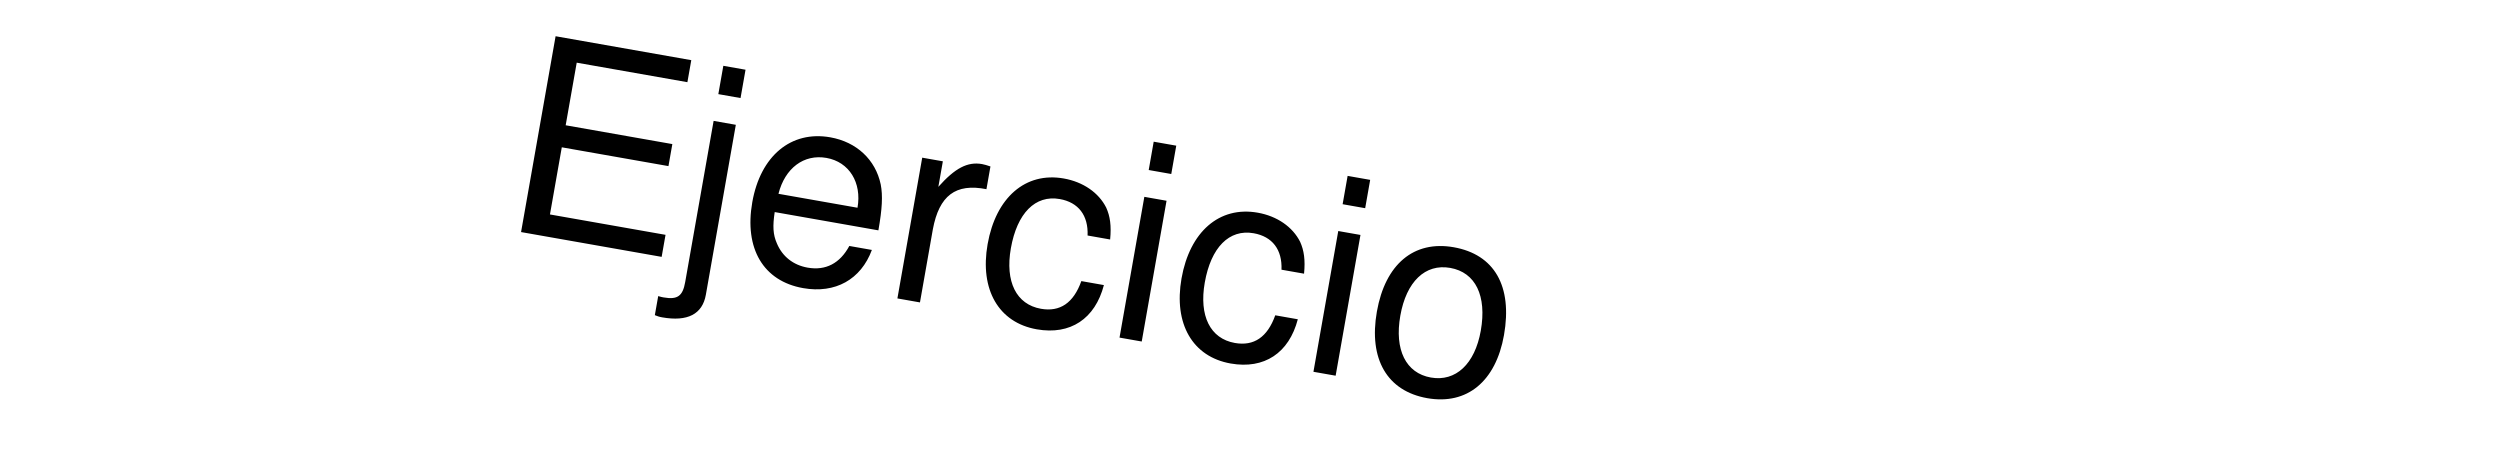
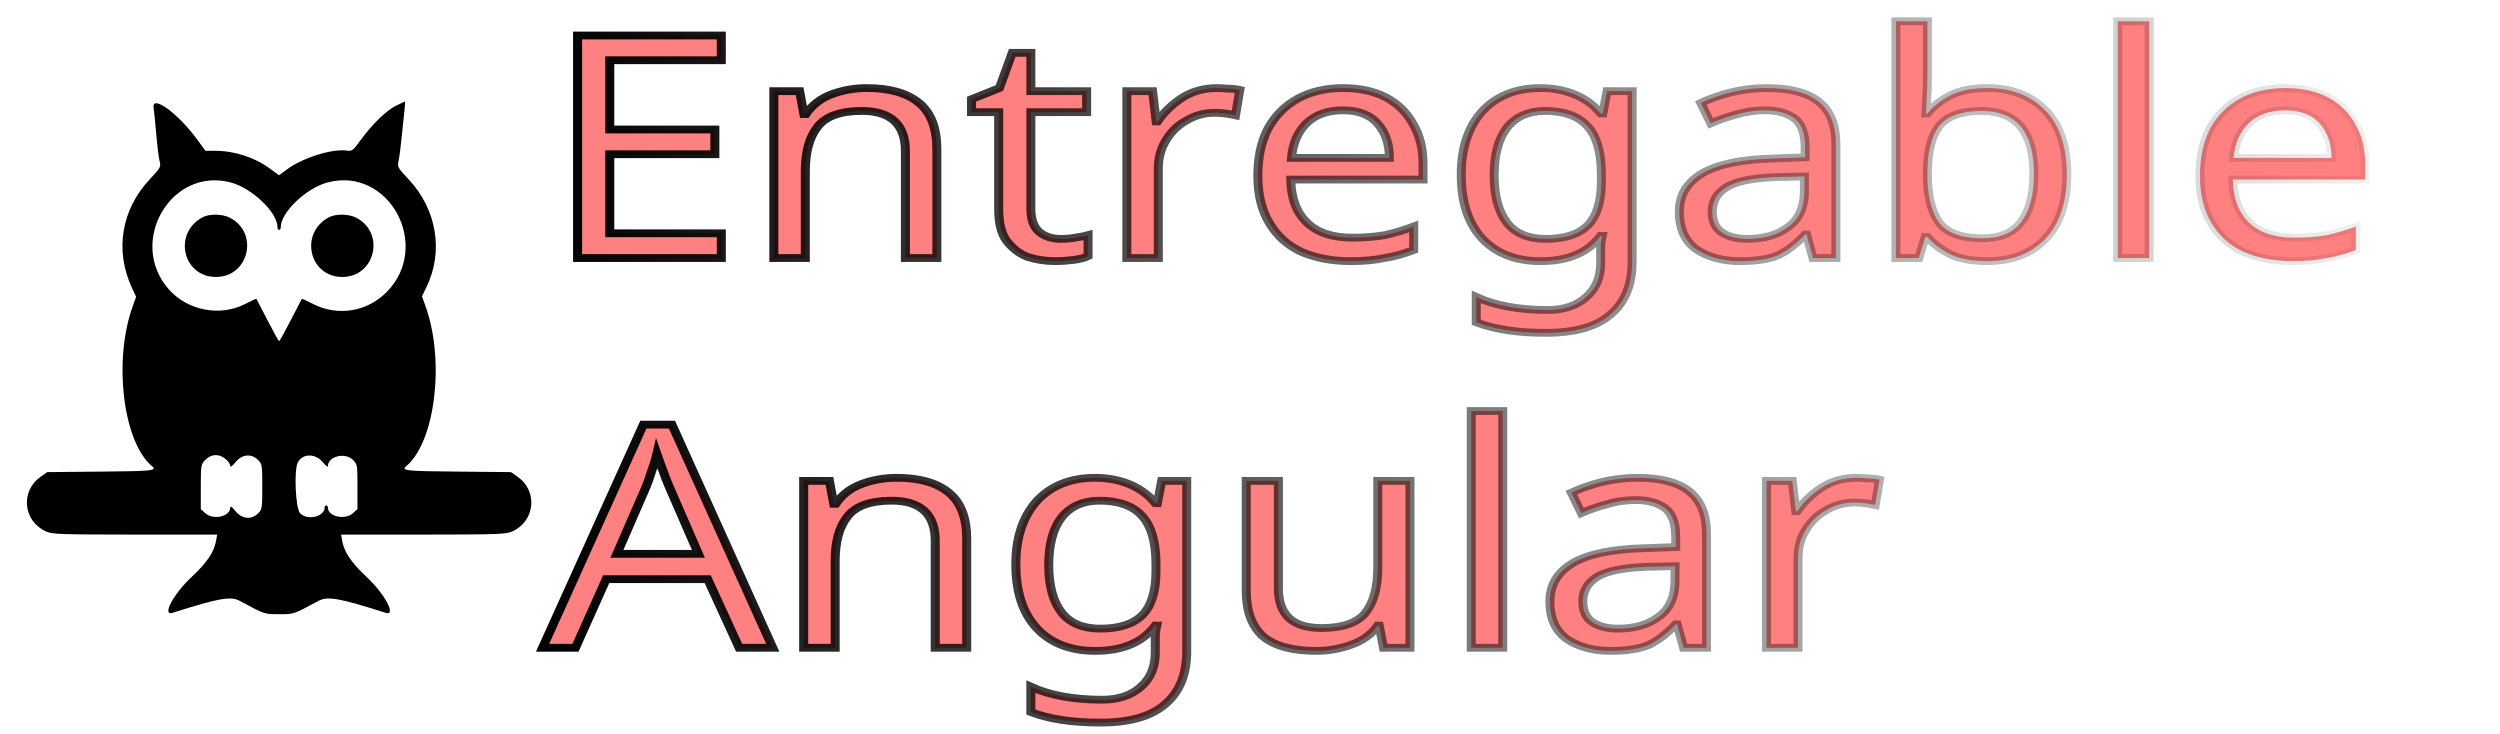
- <svg xmlns="http://www.w3.org/2000/svg" width="220" height="40">
-   <defs>
-     <filter height="200%" width="200%" y="-50%" x="-50%" id="svg_2_blur">
-       <feGaussianBlur stdDeviation="0" in="SourceGraphic" />
-     </filter>
+ <svg xmlns="http://www.w3.org/2000/svg" xmlns:ns1="http://www.openswatchbook.org/uri/2009/osb" xmlns:xlink="http://www.w3.org/1999/xlink" width="58.76mm" height="17.236mm" viewBox="0 0 58.76 17.236" version="1.1" id="svg8">
+   <defs id="defs2">
+     <linearGradient id="linearGradient3017">
+       <stop id="stop3013" offset="0" style="stop-color:#000000;stop-opacity:1;" />
+       <stop id="stop3015" offset="1" style="stop-color:#000000;stop-opacity:0;" />
+     </linearGradient>
+     <linearGradient id="linearGradient3009">
+       <stop id="stop3005" offset="0" style="stop-color:#ff8080;stop-opacity:1;" />
+       <stop id="stop3007" offset="1" style="stop-color:#ff8080;stop-opacity:0;" />
+     </linearGradient>
+     <linearGradient ns1:paint="gradient" id="linearGradient2997">
+       <stop id="stop2993" offset="0" style="stop-color:#c7399e;stop-opacity:1;" />
+       <stop id="stop2995" offset="1" style="stop-color:#8cddb9;stop-opacity:0;" />
+     </linearGradient>
+     <clipPath id="clipPath41" clipPathUnits="userSpaceOnUse">
+       <g style="fill:#d483ae;fill-opacity:0.823" id="use43">
+         <path style="fill:#d483ae;fill-opacity:0.823;stroke-width:0.265" d="m 104.599,170.58 c 0.402,-0.061 0.997,-0.059 1.323,0.004 0.325,0.063 -0.004,0.113 -0.731,0.111 -0.728,-0.002 -0.994,-0.053 -0.592,-0.114 z m 7.673,0 c 0.402,-0.061 0.997,-0.059 1.323,0.004 0.325,0.063 -0.004,0.113 -0.731,0.111 -0.728,-0.002 -0.994,-0.053 -0.592,-0.114 z m -11.761,-0.255 c 0.191,-0.076 0.419,-0.067 0.507,0.021 0.088,0.088 -0.068,0.15 -0.347,0.139 -0.308,-0.013 -0.371,-0.075 -0.16,-0.16 z m 18.521,-0.265 c 0.191,-0.076 0.419,-0.067 0.507,0.021 0.088,0.088 -0.068,0.15 -0.347,0.139 -0.308,-0.013 -0.371,-0.075 -0.16,-0.16 z m -22.754,-0.265 c 0.191,-0.076 0.419,-0.067 0.507,0.021 0.088,0.088 -0.068,0.15 -0.347,0.139 -0.308,-0.013 -0.371,-0.075 -0.16,-0.16 z m 24.342,0 c 0.191,-0.076 0.419,-0.067 0.507,0.021 0.088,0.088 -0.068,0.15 -0.347,0.139 -0.308,-0.013 -0.371,-0.075 -0.16,-0.16 z m -62.442,-5.027 c 0.191,-0.076 0.419,-0.067 0.507,0.021 0.088,0.088 -0.068,0.15 -0.347,0.139 -0.308,-0.013 -0.371,-0.075 -0.16,-0.16 z m 1.556,-0.448 c 0.879,-0.407 1.524,-0.533 2.198,-0.429 0.218,0.034 -0.02,0.149 -0.529,0.258 -0.509,0.108 -1.283,0.279 -1.72,0.38 l -0.794,0.183 z m 2.47,-0.624 c -0.493,-0.194 2.216,-1.19 3.256,-1.197 0.511,-0.003 0.638,-0.076 0.397,-0.229 -0.283,-0.179 -0.274,-0.225 0.044,-0.229 0.218,-0.003 1.1,-0.292 1.959,-0.642 0.859,-0.35 1.742,-0.567 1.962,-0.483 0.229,0.088 0.33,0.041 0.236,-0.112 -0.092,-0.149 0.611,-0.535 1.61,-0.882 0.976,-0.34 3.071,-1.132 4.657,-1.76 1.585,-0.628 3.133,-1.102 3.44,-1.053 0.306,0.049 0.385,0.034 0.176,-0.034 -0.239,-0.077 -0.041,-0.267 0.529,-0.51 2.558,-1.086 8.634,-3.506 8.98,-3.576 0.218,-0.044 0.456,-0.146 0.529,-0.226 0.376,-0.416 2.132,-1.026 2.556,-0.888 0.358,0.116 0.393,0.091 0.134,-0.095 -0.276,-0.198 -0.233,-0.284 0.198,-0.397 0.792,-0.207 0.683,-0.532 -0.367,-1.097 -0.505,-0.272 -0.86,-0.59 -0.788,-0.706 0.072,-0.116 -0.081,-0.198 -0.338,-0.182 -0.428,0.027 -4.834,-2.6 -4.834,-2.881 0,-0.067 0.137,-0.036 0.305,0.067 0.192,0.118 0.234,0.072 0.112,-0.124 -0.106,-0.172 -0.333,-0.282 -0.504,-0.246 -0.473,0.102 -2.024,-0.908 -1.843,-1.201 0.087,-0.141 0.041,-0.184 -0.103,-0.095 -0.144,0.089 -1.144,-0.556 -2.224,-1.433 -2.853,-2.317 -3.988,-3.145 -4.317,-3.146 -0.654,-0.002 -4.114,-1.513 -3.93,-1.716 0.11,-0.121 0.003,-0.149 -0.236,-0.064 -0.383,0.137 -2.248,-0.648 -2.607,-1.097 -0.073,-0.091 -0.332,-0.198 -0.575,-0.238 -0.775,-0.128 -5.083,-2.614 -5.895,-3.402 -0.43,-0.417 -0.674,-0.58 -0.543,-0.362 0.239,0.397 -1.708,-0.955 -2.013,-1.398 -0.089,-0.129 -0.268,-0.231 -0.397,-0.226 -0.474,0.019 -4.345,-3.439 -4.169,-3.724 0.099,-0.16 0.061,-0.217 -0.083,-0.128 -0.27,0.167 -2.627,-1.859 -2.413,-2.073 0.065,-0.065 0.378,0.123 0.695,0.418 0.317,0.295 0.576,0.458 0.576,0.362 0,-0.096 0.177,-0.028 0.394,0.152 0.217,0.18 0.317,0.451 0.224,0.602 -0.095,0.154 -0.043,0.197 0.119,0.097 0.358,-0.221 2.595,1.023 2.508,1.395 -0.035,0.149 0.133,0.195 0.374,0.102 0.313,-0.12 0.377,-0.07 0.225,0.176 -0.144,0.232 -0.093,0.301 0.155,0.21 0.202,-0.074 1.022,0.204 1.823,0.616 3.016,1.554 8.691,3.947 9.359,3.947 0.236,0 0.208,-0.731 -0.032,-0.838 -0.529,-0.235 -1.908,-2.142 -1.749,-2.419 0.099,-0.173 0.084,-0.227 -0.035,-0.12 -0.208,0.188 -2.438,-2.637 -2.579,-3.266 -0.038,-0.169 -0.338,-0.608 -0.667,-0.975 -0.329,-0.367 -0.544,-0.721 -0.479,-0.786 0.065,-0.065 -0.091,-0.344 -0.348,-0.62 -0.667,-0.716 -3.787,-7.056 -3.831,-7.784 -0.02,-0.335 -0.088,-0.558 -0.152,-0.494 -0.397,0.396 -2.728,-7.931 -2.482,-8.866 0.104,-0.397 0.067,-0.575 -0.098,-0.472 -0.163,0.101 -0.46,-1.081 -0.769,-3.067 -0.58,-3.72 -0.643,-11.333 -0.125,-14.873 0.677,-4.622 1.146,-7.223 1.607,-8.908 0.265,-0.971 0.433,-1.814 0.373,-1.874 -0.06,-0.06 1.348,0.158 3.128,0.485 1.78,0.327 3.346,0.526 3.48,0.444 0.134,-0.083 0.164,-0.022 0.067,0.135 -0.231,0.373 -0.698,2.788 -0.831,4.295 -0.356,4.029 -0.664,10.187 -0.546,10.916 0.077,0.472 0.2,1.989 0.275,3.372 0.209,3.867 0.442,5.556 0.768,5.56 0.214,0.003 0.212,0.058 -0.006,0.198 -0.312,0.2 -0.249,0.644 0.815,5.751 0.243,1.164 0.675,2.809 0.962,3.655 0.286,0.846 0.451,1.65 0.366,1.788 -0.085,0.138 0.032,0.436 0.259,0.664 0.228,0.228 0.414,0.585 0.414,0.795 0,0.21 0.115,0.588 0.256,0.841 0.141,0.253 0.574,1.293 0.963,2.312 0.815,2.135 3.179,6.973 4.186,8.569 0.378,0.599 0.596,1.09 0.485,1.093 -0.111,0.002 -0.077,0.091 0.076,0.198 0.446,0.312 1.499,1.914 1.262,1.918 -0.119,0.002 -0.097,0.091 0.05,0.198 0.637,0.465 1.731,2.209 1.56,2.486 -0.114,0.184 -0.071,0.232 0.108,0.121 0.174,-0.108 0.576,0.261 0.978,0.898 0.375,0.594 0.855,1.147 1.066,1.228 0.211,0.081 0.315,0.259 0.231,0.395 -0.088,0.142 0.115,0.18 0.476,0.09 0.346,-0.087 1.517,0.034 2.602,0.269 7.431,1.606 19.246,2.153 28.6,1.323 5.036,-0.447 7.828,-0.814 8.73,-1.147 0.345,-0.128 0.792,-0.174 0.994,-0.103 0.202,0.071 0.297,0.014 0.21,-0.126 -0.16,-0.259 3.649,-2.54 4.251,-2.545 0.182,-0.002 0.274,-0.059 0.205,-0.129 -0.069,-0.069 0.437,-0.479 1.124,-0.912 0.687,-0.433 1.294,-0.827 1.347,-0.876 0.187,-0.171 1.076,-4.223 1.085,-4.944 0.005,-0.4 0.141,-0.728 0.302,-0.728 0.161,0 0.23,-0.165 0.153,-0.366 -0.077,-0.201 0.098,-2.434 0.39,-4.961 0.439,-3.799 0.515,-5.852 0.437,-11.851 -0.066,-5.139 -0.182,-7.285 -0.396,-7.357 -0.212,-0.071 -0.23,-0.354 -0.06,-0.946 0.157,-0.546 0.149,-0.876 -0.023,-0.934 -0.146,-0.049 -0.267,-0.584 -0.269,-1.191 -0.004,-1.198 -0.178,-1.603 -0.79,-1.836 -0.331,-0.126 -0.324,-0.155 0.038,-0.172 0.557,-0.027 0.819,-0.705 0.499,-1.288 -0.137,-0.249 -0.555,-1.822 -0.931,-3.495 -0.375,-1.673 -1.184,-4.591 -1.797,-6.482 -0.613,-1.892 -1.115,-3.559 -1.116,-3.704 -5.3e-4,-0.146 -0.065,-0.324 -0.144,-0.397 -0.079,-0.073 -0.484,-0.906 -0.9,-1.852 -0.417,-0.946 -1.208,-2.645 -1.758,-3.775 -0.55,-1.13 -0.899,-1.993 -0.776,-1.917 0.123,0.076 0.264,0.044 0.313,-0.072 0.091,-0.217 2.801,-1.317 3.859,-1.566 0.327,-0.077 0.595,-0.245 0.595,-0.374 0,-0.129 0.175,-0.234 0.389,-0.234 0.214,0 0.779,-0.214 1.257,-0.476 0.477,-0.262 1.057,-0.435 1.289,-0.386 0.541,0.116 1.655,2.087 1.407,2.489 -0.111,0.18 -0.074,0.235 0.09,0.134 0.326,-0.202 1.361,1.653 1.194,2.141 -0.062,0.182 -0.007,0.331 0.123,0.331 0.259,0 1.219,2.025 1.219,2.57 0,0.187 0.088,0.34 0.196,0.34 0.192,0 2.365,6.465 2.531,7.53 0.046,0.297 0.329,1.492 0.627,2.657 0.444,1.733 0.694,3.317 0.781,4.961 0.006,0.109 0.219,0.2 0.474,0.202 0.333,0.003 0.369,0.063 0.13,0.215 -0.266,0.169 -0.253,0.966 0.066,3.993 0.714,6.766 0.444,14.082 -0.924,25.017 -0.145,1.16 -0.264,2.143 -0.264,2.183 0,0.302 0.782,-0.167 2.81,-1.686 1.292,-0.967 2.493,-1.761 2.668,-1.764 0.175,-0.003 0.266,-0.091 0.201,-0.196 -0.065,-0.105 0.287,-0.5 0.782,-0.878 0.495,-0.378 1.06,-0.838 1.254,-1.022 1.387,-1.312 2.412,-2.04 2.659,-1.887 0.161,0.099 0.215,0.058 0.122,-0.092 -0.092,-0.149 0.425,-0.817 1.15,-1.485 0.725,-0.667 1.317,-1.15 1.317,-1.072 0,0.078 0.309,-0.225 0.686,-0.674 0.381,-0.453 0.822,-0.737 0.992,-0.639 0.169,0.097 0.216,0.076 0.106,-0.046 -0.246,-0.271 0.85,-1.49 1.165,-1.295 0.124,0.077 0.226,-0.091 0.226,-0.373 0,-0.606 0.608,-1.185 0.95,-0.906 0.132,0.108 0.153,0.089 0.045,-0.043 -0.208,-0.256 1.912,-2.716 2.245,-2.605 0.109,0.036 0.169,-0.026 0.132,-0.138 -0.08,-0.247 1.416,-2.324 1.78,-2.47 0.142,-0.057 0.285,-0.282 0.317,-0.5 0.032,-0.218 0.332,-0.618 0.667,-0.89 0.335,-0.271 0.579,-0.539 0.543,-0.596 -0.178,-0.276 -0.001,-0.608 0.697,-1.307 0.42,-0.42 0.713,-0.894 0.652,-1.054 -0.061,-0.16 0.185,-0.61 0.547,-1.001 0.362,-0.391 0.606,-0.71 0.543,-0.71 -0.256,0 1.038,-2.173 1.37,-2.3 0.197,-0.076 0.358,-0.251 0.358,-0.389 0,-0.139 -0.114,-0.181 -0.254,-0.095 -0.139,0.086 -0.005,-0.443 0.3,-1.175 0.304,-0.732 0.667,-1.332 0.805,-1.332 0.138,0 0.202,-0.149 0.141,-0.331 -0.061,-0.182 0.101,-0.933 0.359,-1.668 2.127,-6.058 2.115,-14.649 -0.029,-20.291 -0.28,-0.737 -0.453,-1.43 -0.385,-1.54 0.068,-0.11 0.034,-0.241 -0.077,-0.29 -0.111,-0.049 -0.774,-1.235 -1.474,-2.637 -0.7,-1.402 -1.909,-3.426 -2.685,-4.498 -0.776,-1.072 -1.345,-2.069 -1.263,-2.214 0.082,-0.146 0.059,-0.184 -0.051,-0.085 -0.11,0.099 -0.575,-0.259 -1.034,-0.794 -0.459,-0.535 -0.986,-1.07 -1.171,-1.188 -0.185,-0.118 -0.291,-0.297 -0.235,-0.397 0.056,-0.1 -0.41,-0.599 -1.037,-1.108 -0.626,-0.509 -1.146,-1.01 -1.155,-1.112 -0.015,-0.179 1.304,0.217 3.6,1.082 0.607,0.228 1.033,0.527 0.949,0.664 -0.087,0.141 0.041,0.174 0.293,0.077 0.651,-0.25 9.429,3.324 9.429,3.839 0,0.133 0.099,0.181 0.219,0.107 0.505,-0.312 7.289,3.697 7.012,4.145 -0.107,0.173 -0.017,0.222 0.23,0.127 0.239,-0.092 0.747,0.157 1.241,0.608 0.46,0.42 0.922,0.738 1.027,0.706 0.105,-0.032 0.308,0.208 0.45,0.532 0.142,0.325 0.427,0.655 0.633,0.734 0.309,0.119 0.316,0.062 0.041,-0.326 -0.183,-0.258 0.238,0.126 0.937,0.854 0.698,0.728 1.168,1.144 1.044,0.926 -0.145,-0.254 -0.021,-0.218 0.343,0.102 0.313,0.274 0.493,0.631 0.4,0.794 -0.093,0.162 -0.07,0.206 0.051,0.096 0.337,-0.306 1.175,0.589 0.993,1.061 -0.105,0.274 -0.054,0.35 0.15,0.224 0.188,-0.116 0.31,-0.023 0.31,0.237 0,0.235 0.106,0.363 0.235,0.283 0.129,-0.08 0.382,0.032 0.562,0.249 0.245,0.295 0.248,0.394 0.014,0.394 -0.172,0 -0.238,0.121 -0.146,0.269 0.091,0.148 0.258,0.212 0.37,0.143 0.48,-0.296 3.074,4.398 2.811,5.085 -0.083,0.217 -0.018,0.279 0.172,0.162 0.207,-0.128 0.25,-0.041 0.132,0.265 -0.096,0.25 -0.065,0.387 0.068,0.304 0.29,-0.179 0.917,2.637 0.708,3.181 -0.08,0.209 -0.031,0.381 0.11,0.381 0.141,0 0.255,0.804 0.254,1.786 -0.003,2.774 -0.839,7.375 -1.289,7.097 -0.114,-0.071 -0.208,0.203 -0.208,0.609 0,0.742 -1.738,4.592 -2.915,6.459 -0.37,0.587 -0.755,0.926 -0.928,0.819 -0.178,-0.11 -0.222,-0.063 -0.111,0.117 0.233,0.377 -0.255,1.32 -1.084,2.097 -0.349,0.327 -0.562,0.595 -0.472,0.595 0.261,0 -2.984,3.882 -3.747,4.482 -0.381,0.3 -0.588,0.548 -0.459,0.55 0.129,0.003 -0.886,1.07 -2.255,2.371 -1.369,1.302 -2.608,2.293 -2.753,2.203 -0.145,-0.09 -0.189,-0.042 -0.097,0.107 0.212,0.343 -0.715,1.204 -1.009,0.937 -0.121,-0.109 -0.143,-0.066 -0.05,0.097 0.199,0.348 -2.833,2.819 -3.114,2.538 -0.104,-0.104 -0.149,-0.052 -0.101,0.116 0.173,0.596 -9.865,7.941 -10.401,7.61 -0.184,-0.113 -0.238,-0.076 -0.134,0.092 0.226,0.366 -1.573,1.484 -1.981,1.232 -0.182,-0.113 -0.24,-0.078 -0.139,0.085 0.2,0.324 -1.05,1.219 -1.401,1.003 -0.131,-0.081 -0.325,-0.008 -0.43,0.162 -0.127,0.205 -0.066,0.245 0.18,0.117 0.204,-0.106 0.137,-0.003 -0.15,0.23 -0.287,0.232 -0.672,0.364 -0.857,0.294 -0.184,-0.071 -0.307,0.002 -0.272,0.16 0.088,0.403 -2.742,2.046 -3.212,1.866 -0.229,-0.088 -0.314,-0.034 -0.211,0.133 0.096,0.155 -0.211,0.475 -0.684,0.714 -0.93,0.47 -1.506,0.811 -2.658,1.572 -0.409,0.271 -0.809,0.427 -0.889,0.347 -0.08,-0.08 -0.365,0.06 -0.635,0.311 -0.634,0.59 -9.633,5.157 -10.163,5.157 -0.222,0 -0.404,0.077 -0.404,0.172 0,0.33 -4.371,2.221 -5.027,2.174 -0.517,-0.037 -0.575,0.009 -0.265,0.211 0.252,0.164 0.279,0.259 0.074,0.262 -0.178,0.002 -0.952,0.284 -1.72,0.627 -0.768,0.343 -1.575,0.691 -1.794,0.775 -0.218,0.083 -1.409,0.583 -2.646,1.111 -2.111,0.9 -5.021,2.052 -8.07,3.194 -0.728,0.273 -1.472,0.465 -1.654,0.428 -0.182,-0.037 -0.331,0.037 -0.331,0.164 0,0.127 -0.387,0.358 -0.86,0.513 -0.473,0.155 -1.693,0.596 -2.712,0.981 -3.705,1.399 -6.311,2.24 -6.526,2.107 -0.121,-0.075 -0.221,-0.002 -0.221,0.162 0,0.187 -0.222,0.23 -0.595,0.115 -0.327,-0.101 -0.504,-0.087 -0.392,0.031 0.238,0.25 -6.372,2.559 -6.717,2.346 -0.128,-0.079 -0.233,-0.01 -0.233,0.154 0,0.183 -0.216,0.229 -0.562,0.12 -0.378,-0.12 -0.503,-0.083 -0.381,0.114 0.164,0.266 -0.344,0.401 -1.369,0.364 -0.18,-0.006 -0.274,0.076 -0.207,0.184 0.182,0.295 -1.759,0.805 -2.511,0.66 -0.362,-0.07 -0.492,-0.05 -0.289,0.043 0.458,0.211 -3.129,1.412 -3.637,1.218 -0.197,-0.075 -0.435,-0.011 -0.529,0.142 -0.251,0.407 -7.408,2.505 -8.565,2.511 -0.542,0.003 -0.933,0.091 -0.868,0.195 0.166,0.268 -3.553,1.316 -4.026,1.134 -0.215,-0.083 -0.468,-0.032 -0.563,0.113 -0.282,0.431 -8.565,2.467 -9.275,2.28 -0.446,-0.117 -0.58,-0.076 -0.447,0.139 0.201,0.326 0.005,0.36 -0.628,0.112 z m 33.33,-13.322 c 0,-0.124 0.198,-0.149 0.44,-0.056 0.322,0.123 0.381,0.073 0.221,-0.186 -0.161,-0.261 -0.1,-0.309 0.235,-0.18 0.25,0.096 0.392,0.074 0.316,-0.049 -0.211,-0.342 1.157,-0.866 1.794,-0.688 0.377,0.105 0.452,0.079 0.224,-0.08 -0.245,-0.171 -0.02,-0.37 0.794,-0.706 0.624,-0.257 1.241,-0.446 1.37,-0.418 0.129,0.027 0.308,-0.065 0.397,-0.206 0.254,-0.4 4.877,-2.555 5.331,-2.485 0.243,0.038 0.422,-0.153 0.447,-0.473 0.037,-0.495 -0.117,-0.537 -1.994,-0.547 -6.362,-0.034 -11.565,-0.273 -13.543,-0.623 -4.895,-0.864 -5.396,-0.938 -5.522,-0.812 -0.072,0.072 0.25,0.523 0.716,1.004 0.466,0.48 0.755,0.974 0.643,1.097 -0.112,0.123 -0.072,0.149 0.089,0.057 0.365,-0.208 1.506,0.966 1.232,1.268 -0.11,0.122 -0.059,0.14 0.114,0.041 0.173,-0.099 0.53,0.037 0.794,0.303 0.263,0.266 1.22,1.118 2.127,1.893 0.906,0.775 1.573,1.531 1.48,1.68 -0.096,0.155 -0.037,0.19 0.138,0.082 0.168,-0.104 0.305,-0.088 0.305,0.036 0,0.123 0.417,0.235 0.926,0.249 0.509,0.014 0.926,-0.077 0.926,-0.2 z M 65.299,131.981 c -0.088,-0.088 -0.316,-0.097 -0.507,-0.021 -0.211,0.085 -0.148,0.147 0.16,0.16 0.279,0.011 0.435,-0.051 0.347,-0.139 z M 175.416,65.92 c -0.061,-0.041 -0.348,-0.25 -0.639,-0.463 -0.489,-0.359 -0.502,-0.353 -0.166,0.075 0.2,0.255 0.487,0.463 0.639,0.463 0.152,0 0.227,-0.034 0.166,-0.075 z M 71.721,163.044 c 0,-0.116 0.566,-0.202 1.257,-0.191 1.383,0.023 1.271,0.151 -0.265,0.304 -0.546,0.054 -0.992,0.003 -0.992,-0.113 z m 4.699,-0.399 c 0.329,-0.063 0.805,-0.061 1.058,0.005 0.253,0.066 -0.016,0.118 -0.598,0.115 -0.582,-0.003 -0.789,-0.057 -0.46,-0.12 z m 9.009,-0.787 c 0.191,-0.076 0.419,-0.067 0.507,0.021 0.088,0.088 -0.068,0.15 -0.347,0.139 -0.308,-0.013 -0.371,-0.075 -0.16,-0.16 z m 1.852,-0.265 c 0.191,-0.076 0.419,-0.067 0.507,0.021 0.088,0.088 -0.068,0.15 -0.347,0.139 -0.308,-0.013 -0.371,-0.075 -0.16,-0.16 z m 1.852,-0.265 c 0.191,-0.076 0.419,-0.067 0.507,0.021 0.088,0.088 -0.068,0.15 -0.347,0.139 -0.308,-0.013 -0.371,-0.075 -0.16,-0.16 z m 62.491,-4.682 c 0,-0.055 0.208,-0.263 0.463,-0.463 0.42,-0.329 0.429,-0.32 0.1,0.1 -0.346,0.441 -0.563,0.581 -0.563,0.363 z m 1.323,-1.058 c 0,-0.055 0.208,-0.263 0.463,-0.463 0.42,-0.329 0.429,-0.32 0.1,0.1 -0.346,0.441 -0.563,0.581 -0.563,0.363 z m 1.587,-1.323 c 0,-0.055 0.208,-0.263 0.463,-0.463 0.42,-0.329 0.429,-0.32 0.1,0.1 -0.346,0.441 -0.563,0.581 -0.563,0.363 z m 2.117,-1.835 c 0,-0.045 0.387,-0.432 0.86,-0.86 l 0.86,-0.777 -0.777,0.86 c -0.724,0.802 -0.943,0.982 -0.943,0.777 z m 3.44,-3.44 c 0,-0.045 0.387,-0.432 0.86,-0.86 l 0.86,-0.777 -0.777,0.86 c -0.724,0.802 -0.943,0.982 -0.943,0.777 z m 3.043,-3.357 c 0.263,-0.291 0.538,-0.529 0.611,-0.529 0.073,0 -0.083,0.238 -0.347,0.529 -0.263,0.291 -0.538,0.529 -0.611,0.529 -0.073,0 0.083,-0.238 0.347,-0.529 z m 1.191,-1.423 c 0,-0.055 0.208,-0.263 0.463,-0.463 0.42,-0.329 0.429,-0.32 0.1,0.1 -0.346,0.441 -0.563,0.581 -0.563,0.363 z M 33.058,130.09 c -0.329,-0.42 -0.32,-0.429 0.1,-0.1 0.255,0.2 0.463,0.408 0.463,0.463 0,0.218 -0.217,0.078 -0.563,-0.363 z m -1.711,-1.455 -0.504,-0.595 0.595,0.504 c 0.559,0.474 0.716,0.687 0.504,0.687 -0.05,0 -0.318,-0.268 -0.595,-0.595 z m -5.697,-5.689 c -0.329,-0.42 -0.32,-0.429 0.1,-0.1 0.255,0.2 0.463,0.408 0.463,0.463 0,0.218 -0.217,0.078 -0.563,-0.363 z m -1.323,-1.587 c -0.329,-0.42 -0.32,-0.429 0.1,-0.1 0.255,0.2 0.463,0.408 0.463,0.463 0,0.218 -0.217,0.078 -0.563,-0.363 z m 13.284,-3.131 c 0.013,-0.308 0.075,-0.371 0.16,-0.16 0.076,0.191 0.067,0.419 -0.021,0.507 -0.088,0.088 -0.15,-0.068 -0.139,-0.347 z m -0.265,-1.587 c 0.013,-0.308 0.075,-0.371 0.16,-0.16 0.076,0.191 0.067,0.419 -0.021,0.507 -0.088,0.088 -0.15,-0.068 -0.139,-0.347 z m -0.265,-2.381 c 0.013,-0.308 0.075,-0.371 0.16,-0.16 0.076,0.191 0.067,0.419 -0.021,0.507 -0.088,0.088 -0.15,-0.068 -0.139,-0.347 z m 53.891,-6.912 c 0.329,-0.063 0.805,-0.061 1.058,0.005 0.253,0.066 -0.016,0.118 -0.598,0.115 -0.582,-0.003 -0.789,-0.057 -0.46,-0.12 z m 10.319,0 c 0.329,-0.063 0.805,-0.061 1.058,0.005 0.253,0.066 -0.016,0.118 -0.598,0.115 -0.582,-0.003 -0.789,-0.057 -0.46,-0.12 z m -64.189,-0.871 c 0,-0.364 0.06,-0.513 0.133,-0.331 0.073,0.182 0.073,0.48 0,0.661 -0.073,0.182 -0.133,0.033 -0.133,-0.331 z m 46.475,0.348 c 0.191,-0.076 0.419,-0.067 0.507,0.021 0.088,0.088 -0.068,0.15 -0.347,0.139 -0.308,-0.013 -0.371,-0.075 -0.16,-0.16 z m -2.398,-0.259 c 0.182,-0.073 0.48,-0.073 0.661,0 0.182,0.073 0.033,0.133 -0.331,0.133 -0.364,0 -0.513,-0.06 -0.331,-0.133 z m 30.179,-0.006 c 0.191,-0.076 0.419,-0.067 0.507,0.021 0.088,0.088 -0.068,0.15 -0.347,0.139 -0.308,-0.013 -0.371,-0.075 -0.16,-0.16 z m -31.75,-0.265 c 0.191,-0.076 0.419,-0.067 0.507,0.021 0.088,0.088 -0.068,0.15 -0.347,0.139 -0.308,-0.013 -0.371,-0.075 -0.16,-0.16 z m 33.602,0 c 0.191,-0.076 0.419,-0.067 0.507,0.021 0.088,0.088 -0.068,0.15 -0.347,0.139 -0.308,-0.013 -0.371,-0.075 -0.16,-0.16 z m -35.454,-0.265 c 0.191,-0.076 0.419,-0.067 0.507,0.021 0.088,0.088 -0.068,0.15 -0.347,0.139 -0.308,-0.013 -0.371,-0.075 -0.16,-0.16 z m -40.411,-2.09 c 0.013,-0.308 0.075,-0.371 0.16,-0.16 0.076,0.191 0.067,0.419 -0.021,0.507 -0.088,0.088 -0.15,-0.068 -0.139,-0.347 z M 16.444,101.03 c 0.013,-0.308 0.075,-0.371 0.16,-0.16 0.076,0.191 0.067,0.419 -0.021,0.507 -0.088,0.088 -0.15,-0.068 -0.139,-0.347 z m 77.841,0.224 c 0.696,-0.055 1.767,-0.054 2.381,0.002 0.614,0.056 0.045,0.1 -1.265,0.099 -1.31,-7.9e-4 -1.812,-0.046 -1.116,-0.101 z m 7.268,0.003 c 0.473,-0.059 1.247,-0.059 1.72,0 0.473,0.059 0.086,0.107 -0.86,0.107 -0.946,0 -1.333,-0.048 -0.86,-0.107 z m -12.827,-0.257 c 0.257,-0.067 0.615,-0.063 0.794,0.01 0.179,0.072 -0.031,0.127 -0.468,0.122 -0.437,-0.005 -0.583,-0.065 -0.326,-0.132 z m 18.78,10e-4 c 0.255,-0.067 0.671,-0.067 0.926,0 0.255,0.067 0.046,0.121 -0.463,0.121 -0.509,0 -0.718,-0.054 -0.463,-0.121 z m -21.691,-0.266 c 0.257,-0.067 0.615,-0.063 0.794,0.01 0.179,0.072 -0.031,0.127 -0.468,0.122 -0.437,-0.005 -0.583,-0.065 -0.326,-0.132 z m 24.601,0.001 c 0.255,-0.067 0.671,-0.067 0.926,0 0.255,0.067 0.046,0.121 -0.463,0.121 -0.509,0 -0.718,-0.054 -0.463,-0.121 z M 78.815,99.945 c 0.191,-0.076 0.419,-0.067 0.507,0.021 0.088,0.088 -0.068,0.15 -0.347,0.139 -0.308,-0.013 -0.371,-0.075 -0.16,-0.16 z m 40.481,-0.265 c 0.191,-0.076 0.419,-0.067 0.507,0.021 0.088,0.088 -0.068,0.15 -0.347,0.139 -0.308,-0.013 -0.371,-0.075 -0.16,-0.16 z m 1.587,-0.265 c 0.191,-0.076 0.419,-0.067 0.507,0.021 0.088,0.088 -0.068,0.15 -0.347,0.139 -0.308,-0.013 -0.371,-0.075 -0.16,-0.16 z m 5.556,-1.058 c 0.191,-0.076 0.419,-0.067 0.507,0.021 0.088,0.088 -0.068,0.15 -0.347,0.139 -0.308,-0.013 -0.371,-0.075 -0.16,-0.16 z M 18.548,89.939 c 0,-0.146 0.115,-0.443 0.256,-0.661 0.141,-0.218 0.256,-0.278 0.256,-0.132 0,0.146 -0.115,0.443 -0.256,0.661 -0.141,0.218 -0.256,0.278 -0.256,0.132 z M 42.109,89.124 c 0.013,-0.308 0.075,-0.371 0.16,-0.16 0.076,0.191 0.067,0.419 -0.021,0.507 -0.088,0.088 -0.15,-0.068 -0.139,-0.347 z M 166.292,83.429 c -0.119,-0.193 -0.085,-0.249 0.086,-0.143 0.156,0.096 0.336,0.025 0.402,-0.158 0.065,-0.183 0.197,-0.26 0.294,-0.172 0.096,0.088 0.004,0.303 -0.205,0.476 -0.294,0.244 -0.424,0.243 -0.576,-0.003 z m -88.271,-2.799 c 0.191,-0.076 0.419,-0.067 0.507,0.021 0.088,0.088 -0.068,0.15 -0.347,0.139 -0.308,-0.013 -0.371,-0.075 -0.16,-0.16 z m 12.7,0 c 0.191,-0.076 0.419,-0.067 0.507,0.021 0.088,0.088 -0.068,0.15 -0.347,0.139 -0.308,-0.013 -0.371,-0.075 -0.16,-0.16 z M 74.173,80.363 c 0.257,-0.067 0.615,-0.063 0.794,0.01 0.179,0.072 -0.031,0.127 -0.468,0.122 -0.437,-0.005 -0.583,-0.065 -0.326,-0.132 z m 20.368,0.001 c 0.255,-0.067 0.671,-0.067 0.926,0 0.255,0.067 0.046,0.121 -0.463,0.121 -0.509,0 -0.718,-0.054 -0.463,-0.121 z M 71.792,80.099 c 0.257,-0.067 0.615,-0.063 0.794,0.01 0.179,0.072 -0.031,0.127 -0.468,0.122 -0.437,-0.005 -0.583,-0.065 -0.326,-0.132 z m 25.4,0 c 0.257,-0.067 0.615,-0.063 0.794,0.01 0.179,0.072 -0.031,0.127 -0.468,0.122 -0.437,-0.005 -0.583,-0.065 -0.326,-0.132 z M 69.819,79.837 c 0.191,-0.076 0.419,-0.067 0.507,0.021 0.088,0.088 -0.068,0.15 -0.347,0.139 -0.308,-0.013 -0.371,-0.075 -0.16,-0.16 z m 29.369,0 c 0.191,-0.076 0.419,-0.067 0.507,0.021 0.088,0.088 -0.068,0.15 -0.347,0.139 -0.308,-0.013 -0.371,-0.075 -0.16,-0.16 z m -51.28,-0.184 c 0,-0.055 0.208,-0.263 0.463,-0.463 0.42,-0.329 0.429,-0.32 0.1,0.1 -0.346,0.441 -0.563,0.581 -0.563,0.363 z M 86.207,75.08 c 0.182,-0.073 0.48,-0.073 0.661,0 0.182,0.073 0.033,0.133 -0.331,0.133 -0.364,0 -0.513,-0.06 -0.331,-0.133 z m 1.323,0 c 0.182,-0.073 0.48,-0.073 0.661,0 0.182,0.073 0.033,0.133 -0.331,0.133 -0.364,0 -0.513,-0.06 -0.331,-0.133 z M 97.455,75.065 c 0.402,-0.061 0.997,-0.059 1.323,0.004 0.325,0.063 -0.004,0.113 -0.731,0.111 -0.728,-0.002 -0.994,-0.053 -0.592,-0.114 z M 81.846,74.807 c 0.257,-0.067 0.615,-0.063 0.794,0.01 0.179,0.072 -0.031,0.127 -0.468,0.122 -0.437,-0.005 -0.583,-0.065 -0.326,-0.132 z m 21.167,0 c 0.257,-0.067 0.615,-0.063 0.794,0.01 0.179,0.072 -0.032,0.127 -0.468,0.122 -0.437,-0.005 -0.583,-0.065 -0.326,-0.132 z M 78.799,74.551 c 0.182,-0.073 0.48,-0.073 0.661,0 0.182,0.073 0.033,0.133 -0.331,0.133 -0.364,0 -0.513,-0.06 -0.331,-0.133 z m 27.125,-0.008 c 0.257,-0.067 0.615,-0.063 0.794,0.01 0.179,0.072 -0.032,0.127 -0.468,0.122 -0.437,-0.005 -0.583,-0.065 -0.326,-0.132 z M 76.698,74.281 c 0.191,-0.076 0.419,-0.067 0.507,0.021 0.088,0.088 -0.068,0.15 -0.347,0.139 -0.308,-0.013 -0.371,-0.075 -0.16,-0.16 z M 29.52,73.138 c 0.263,-0.291 0.538,-0.529 0.611,-0.529 0.073,0 -0.083,0.238 -0.347,0.529 -0.263,0.291 -0.538,0.529 -0.611,0.529 -0.073,0 0.083,-0.238 0.347,-0.529 z m 39.241,0.084 c 0.191,-0.076 0.419,-0.067 0.507,0.021 0.088,0.088 -0.068,0.15 -0.347,0.139 -0.308,-0.013 -0.371,-0.075 -0.16,-0.16 z M 67.871,72.919 c -0.138,-0.121 -1.085,-0.367 -2.103,-0.547 -3.021,-0.534 -3.307,-0.594 -3.307,-0.693 0,-0.052 0.137,-0.429 0.305,-0.839 0.168,-0.41 0.344,-0.923 0.392,-1.142 0.23,-1.051 1.362,-3.412 1.553,-3.239 0.119,0.108 0.133,0.051 0.031,-0.127 -0.189,-0.328 0.497,-1.925 0.954,-2.22 0.138,-0.089 0.24,-0.238 0.228,-0.331 -0.091,-0.682 0.021,-1.227 0.253,-1.227 0.291,0 0.688,-0.286 1.746,-1.257 0.357,-0.327 0.697,-0.595 0.756,-0.595 0.059,0 0.886,-0.544 1.836,-1.209 0.981,-0.686 1.862,-1.126 2.038,-1.017 0.177,0.109 0.239,0.077 0.144,-0.076 -0.091,-0.147 0.158,-0.552 0.553,-0.901 0.517,-0.457 0.602,-0.486 0.304,-0.105 -0.227,0.291 -0.697,1.265 -1.045,2.165 -0.347,0.9 -0.725,1.578 -0.838,1.508 -0.114,-0.07 -0.141,0.045 -0.06,0.256 0.081,0.211 0.018,0.464 -0.14,0.561 -0.158,0.098 -0.219,0.287 -0.137,0.421 0.083,0.134 -0.073,0.751 -0.347,1.371 -0.273,0.62 -0.84,2.259 -1.26,3.641 -0.42,1.382 -0.858,2.553 -0.974,2.602 -0.116,0.049 -0.145,0.195 -0.065,0.325 0.08,0.13 2.65e-4,0.745 -0.177,1.366 -0.178,0.622 -0.302,1.22 -0.276,1.329 0.061,0.258 -0.052,0.251 -0.363,-0.021 z M 65.9,65.084 c 0,-0.064 -0.119,-0.19 -0.265,-0.28 -0.146,-0.09 -0.265,-0.037 -0.265,0.117 0,0.154 0.119,0.28 0.265,0.28 0.146,0 0.265,-0.052 0.265,-0.117 z m -34.264,5.938 c 0.717,-0.728 1.363,-1.323 1.435,-1.323 0.073,0 -0.454,0.595 -1.171,1.323 -0.717,0.728 -1.363,1.323 -1.435,1.323 -0.073,0 0.454,-0.595 1.171,-1.323 z m 89.254,0.977 c 0.218,-0.263 0.125,-0.593 -0.376,-1.33 -0.366,-0.539 -0.598,-1.089 -0.515,-1.223 0.083,-0.134 -0.015,-0.34 -0.217,-0.458 -0.59,-0.345 -4.139,-5.164 -3.985,-5.413 0.077,-0.124 -0.029,-0.226 -0.236,-0.226 -0.432,0 -3.529,-3.417 -3.419,-3.772 0.04,-0.13 -0.032,-0.171 -0.16,-0.092 -0.313,0.193 -1.427,-1.015 -1.172,-1.271 0.11,-0.11 0.074,-0.161 -0.081,-0.113 -0.368,0.115 -4.369,-3.5 -4.192,-3.787 0.075,-0.121 -0.033,-0.155 -0.239,-0.075 -0.219,0.084 -0.681,-0.22 -1.111,-0.731 -0.405,-0.481 -0.781,-0.841 -0.835,-0.8 -0.055,0.041 -0.365,-0.116 -0.689,-0.349 -0.324,-0.232 -1.84,-1.302 -3.368,-2.376 -1.528,-1.074 -2.897,-2.055 -3.043,-2.18 -0.146,-0.125 -0.324,-0.239 -0.397,-0.253 -0.586,-0.119 -1.543,-0.727 -1.431,-0.908 0.13,-0.21 -0.266,-0.339 -0.771,-0.251 -0.12,0.021 -0.143,-0.084 -0.051,-0.233 0.092,-0.149 0.321,-0.271 0.509,-0.271 0.188,0 0.836,-0.358 1.44,-0.796 0.604,-0.438 1.069,-0.659 1.032,-0.491 -0.037,0.167 0.561,0.562 1.329,0.878 0.768,0.315 1.343,0.626 1.279,0.69 -0.064,0.064 0.161,0.133 0.499,0.153 0.79,0.047 2.779,0.92 2.779,1.22 0,0.126 0.112,0.16 0.249,0.076 0.341,-0.211 1.914,0.777 1.669,1.048 -0.109,0.12 -0.045,0.13 0.14,0.023 0.384,-0.221 2.705,0.815 2.705,1.208 0,0.141 0.105,0.192 0.233,0.112 0.128,-0.079 0.669,0.152 1.202,0.514 0.533,0.362 1.03,0.658 1.104,0.658 0.177,0 3.423,2.142 4.604,3.038 0.509,0.386 0.893,0.822 0.853,0.969 -0.04,0.146 0.049,0.191 0.198,0.098 0.149,-0.092 0.271,-0.041 0.271,0.113 0,0.154 0.089,0.252 0.198,0.218 0.326,-0.102 3.498,2.549 5.603,4.684 1.081,1.096 1.862,1.992 1.735,1.992 -0.127,0 0.001,0.187 0.284,0.416 0.282,0.229 0.346,0.33 0.142,0.224 -0.246,-0.128 -0.307,-0.088 -0.18,0.117 0.105,0.17 0.286,0.251 0.402,0.179 0.336,-0.208 1.149,0.847 0.928,1.204 -0.118,0.19 -0.089,0.254 0.071,0.155 0.149,-0.092 0.483,0.068 0.743,0.356 0.26,0.288 0.389,0.523 0.285,0.523 -0.103,0 0.1,0.268 0.451,0.595 0.352,0.327 1.079,1.215 1.616,1.973 l 0.977,1.377 -1.932,0.565 c -1.063,0.311 -2.617,0.793 -3.454,1.07 -0.837,0.278 -1.73,0.506 -1.984,0.506 -0.254,7.94e-4 -0.805,0.18 -1.224,0.399 -0.554,0.289 -0.683,0.302 -0.471,0.047 z m -0.884,-13.942 c -0.09,-0.146 -0.305,-0.263 -0.479,-0.261 -0.189,0.002 -0.157,0.106 0.082,0.261 0.508,0.328 0.6,0.328 0.397,0 z M 56.59,71.106 c 0.191,-0.076 0.419,-0.067 0.507,0.021 0.088,0.088 -0.068,0.15 -0.347,0.139 -0.308,-0.013 -0.371,-0.075 -0.16,-0.16 z m 0.843,-1.804 c 0.342,-0.364 0.681,-0.661 0.754,-0.661 0.073,0 -0.147,0.298 -0.489,0.661 -0.342,0.364 -0.681,0.661 -0.754,0.661 -0.073,0 0.147,-0.298 0.489,-0.661 z m -22.225,-1.587 c 0.342,-0.364 0.681,-0.661 0.754,-0.661 0.073,0 -0.147,0.298 -0.489,0.661 -0.342,0.364 -0.681,0.661 -0.754,0.661 -0.073,0 0.147,-0.298 0.489,-0.661 z M 141.13,65.345 c 0,-0.212 0.101,-0.323 0.225,-0.246 0.124,0.076 0.156,0.25 0.073,0.385 -0.214,0.346 -0.297,0.307 -0.297,-0.139 z m 1.499,-0.938 c 0,-0.146 0.126,-0.265 0.28,-0.265 0.154,0 0.207,0.119 0.117,0.265 -0.09,0.146 -0.216,0.265 -0.28,0.265 -0.064,0 -0.117,-0.119 -0.117,-0.265 z M 41.558,62.72 c 0,-0.055 0.208,-0.263 0.463,-0.463 0.42,-0.329 0.429,-0.32 0.1,0.1 -0.346,0.441 -0.563,0.581 -0.563,0.363 z m -11.104,-4.052 c -0.005,-0.174 0.2,-0.471 0.455,-0.661 0.255,-0.19 0.503,-0.524 0.551,-0.742 0.137,-0.616 0.605,-1.071 0.909,-0.883 0.152,0.094 0.197,0.044 0.101,-0.111 -0.247,-0.399 0.092,-1.154 0.425,-0.948 0.153,0.094 0.205,0.054 0.117,-0.089 -0.218,-0.352 3.209,-5.004 3.604,-4.892 0.172,0.049 0.227,0.003 0.123,-0.101 -0.239,-0.239 0.494,-1.31 0.897,-1.31 0.165,0 0.333,-0.221 0.373,-0.492 0.04,-0.27 0.349,-0.805 0.687,-1.189 0.338,-0.383 0.927,-1.055 1.309,-1.493 3.65,-4.183 8.426,-8.902 8.786,-8.679 0.143,0.088 0.182,0.035 0.087,-0.118 -0.209,-0.339 4.136,-4.083 4.618,-3.979 0.189,0.041 0.348,-0.084 0.355,-0.278 0.014,-0.422 0.93,-1.139 1.223,-0.958 0.114,0.07 0.293,-0.011 0.399,-0.182 0.128,-0.207 0.068,-0.243 -0.18,-0.108 -0.204,0.111 -0.018,-0.095 0.415,-0.457 0.433,-0.363 0.958,-0.594 1.168,-0.513 0.21,0.081 0.31,0.031 0.223,-0.111 -0.167,-0.27 3.167,-2.659 3.552,-2.545 0.123,0.036 0.224,-0.031 0.224,-0.15 0,-0.119 0.476,-0.484 1.058,-0.811 0.582,-0.327 1.058,-0.523 1.058,-0.435 0,0.088 0.235,-0.06 0.523,-0.328 0.815,-0.759 4.484,-2.486 4.843,-2.279 0.177,0.102 0.235,0.088 0.128,-0.03 -0.556,-0.614 10.313,-4.561 11.687,-4.244 0.43,0.099 0.552,0.072 0.333,-0.074 -0.414,-0.277 3.432,-1.166 5.24,-1.211 0.655,-0.016 1.251,-0.109 1.325,-0.205 0.65,-0.854 15.533,-0.925 20.107,-0.097 1.237,0.224 2.844,0.465 3.572,0.535 0.728,0.07 1.621,0.236 1.984,0.368 0.364,0.132 1.376,0.381 2.249,0.552 2.317,0.455 6.638,1.744 8.996,2.684 0.437,0.174 0.952,0.348 1.145,0.387 0.856,0.174 5.602,2.31 5.602,2.522 0,0.13 0.089,0.221 0.198,0.204 0.594,-0.094 1.092,0.094 1.664,0.627 0.351,0.327 0.672,0.563 0.713,0.524 0.164,-0.158 1.391,0.277 1.646,0.584 0.216,0.26 -1.019,0.377 -5.876,0.556 -3.382,0.125 -7.042,0.233 -8.134,0.24 -1.091,0.007 -2.044,0.078 -2.117,0.157 -0.073,0.079 -1.918,0.352 -4.101,0.608 -5.772,0.676 -9.25,1.167 -11.585,1.634 -1.133,0.227 -2.188,0.333 -2.345,0.236 -0.157,-0.097 -0.361,-0.053 -0.454,0.097 -0.093,0.15 -0.705,0.314 -1.359,0.365 -0.655,0.05 -1.25,0.161 -1.323,0.247 -0.073,0.085 -1.442,0.421 -3.043,0.747 -1.601,0.325 -3.483,0.773 -4.183,0.996 -0.7,0.223 -1.504,0.344 -1.786,0.27 -0.317,-0.083 -0.448,-0.028 -0.341,0.144 0.111,0.179 -0.081,0.23 -0.538,0.143 -0.39,-0.075 -0.644,-0.07 -0.564,0.01 0.157,0.157 -2.477,1.047 -3.567,1.205 -0.364,0.053 -0.974,0.222 -1.356,0.377 -1.329,0.538 -2.891,0.871 -3.214,0.685 -0.179,-0.103 -0.232,-0.085 -0.119,0.039 0.29,0.319 -4.046,1.744 -4.698,1.545 -0.294,-0.09 -0.441,-0.065 -0.326,0.055 0.29,0.305 -2.082,1.196 -2.627,0.986 -0.325,-0.125 -0.387,-0.076 -0.228,0.18 0.163,0.263 0.074,0.314 -0.354,0.202 -0.314,-0.082 -0.504,-0.041 -0.423,0.091 0.082,0.132 0.01,0.24 -0.158,0.24 -0.168,0 -0.682,0.16 -1.14,0.355 -3.012,1.283 -3.81,1.571 -4.339,1.562 -0.327,-0.005 -0.595,0.11 -0.595,0.255 0,0.146 -0.205,0.186 -0.455,0.09 -0.25,-0.096 -0.374,-0.094 -0.275,0.005 0.167,0.167 -1.516,1.171 -1.964,1.171 -0.11,0 -0.862,0.303 -1.671,0.673 -0.809,0.37 -1.616,0.589 -1.794,0.487 -0.178,-0.102 -0.234,-0.087 -0.124,0.034 0.268,0.295 -2.961,1.707 -3.463,1.514 -0.225,-0.086 -0.325,-0.038 -0.233,0.112 0.205,0.332 -2.126,1.487 -2.515,1.246 -0.159,-0.098 -0.218,-0.064 -0.131,0.076 0.202,0.327 -4.775,2.808 -5.159,2.571 -0.159,-0.099 -0.219,-0.065 -0.133,0.075 0.086,0.14 -0.282,0.485 -0.819,0.768 -0.537,0.283 -1.903,1.022 -3.036,1.642 -1.133,0.62 -2.2,1.156 -2.371,1.191 -0.171,0.035 -0.529,0.255 -0.796,0.49 -0.267,0.235 -1.105,0.761 -1.862,1.17 -0.758,0.408 -1.437,0.822 -1.51,0.919 -0.304,0.405 -2.807,1.707 -3.135,1.632 -0.197,-0.045 -0.287,0.032 -0.201,0.171 0.086,0.139 -0.14,0.448 -0.503,0.685 -0.363,0.238 -0.659,0.347 -0.659,0.243 0,-0.104 -0.175,0.042 -0.388,0.325 -0.214,0.282 -0.392,0.372 -0.397,0.198 z M 108.184,33.799 c 0.191,-0.076 0.419,-0.067 0.507,0.021 0.088,0.088 -0.068,0.15 -0.347,0.139 -0.308,-0.013 -0.371,-0.075 -0.16,-0.16 z m 35.719,-6.879 c 0.191,-0.076 0.419,-0.067 0.507,0.021 0.088,0.088 -0.068,0.15 -0.347,0.139 -0.308,-0.013 -0.371,-0.075 -0.16,-0.16 z m 1.852,-0.265 c 0.191,-0.076 0.419,-0.067 0.507,0.021 0.088,0.088 -0.068,0.15 -0.347,0.139 -0.308,-0.013 -0.371,-0.075 -0.16,-0.16 z" id="path2917" />
+       </g>
+     </clipPath>
+     <linearGradient gradientUnits="userSpaceOnUse" y2="23.167" x2="76.358" y1="23.167" x1="19.685" id="linearGradient3011" xlink:href="#linearGradient3009" />
+     <linearGradient gradientTransform="matrix(0.7426796,0,0,0.7426796,3.701102,3.727148)" gradientUnits="userSpaceOnUse" y2="23.167" x2="76.358" y1="23.167" x1="19.685" id="linearGradient3019" xlink:href="#linearGradient3017" />
  </defs>
-   <g>
-     <rect x="-1" y="-1" width="222" height="42" id="canvas_background" fill="none" />
-     <g id="canvasGrid" display="none">
-       <rect id="svg_1" width="100%" height="100%" x="0" y="0" stroke-width="0" fill="url(#gridpattern)" />
+   <g transform="translate(-6.841016,-10.84622)" style="display:inline" id="layer2">
+     <g style="display:inline;opacity:1" id="layer1">
+       <text transform="scale(1.075451,0.9298423)" id="text2923" y="18.187" x="18.22" style="font-style:normal;font-weight:normal;font-size:7.881px;line-height:1.25;font-family:sans-serif;fill:#ff8080;fill-opacity:1;stroke:url(#linearGradient3019);stroke-width:0.197" xml:space="preserve">
+         <tspan style="fill:#ff8080;fill-opacity:1;stroke:url(#linearGradient3019);stroke-width:0.197" y="18.187" x="18.22" id="tspan2921">Entregable</tspan>
+         <tspan id="tspan2925" style="fill:#ff8080;fill-opacity:1;stroke:url(#linearGradient3019);stroke-width:0.197" y="28.039" x="18.22">Angular</tspan>
+       </text>
+       <g style="opacity:1" transform="matrix(0.0019796,0,0,-0.00201171,7.462827,25.30229)" fill="#000000" stroke="none" id="g3077">
+         <path d="m 4390,5952 c -113,-53 -289,-221 -427,-409 -84,-114 -98,-125 -153,-117 -171,27 -523,-80 -714,-217 l -98,-71 -97,71 c -186,137 -427,215 -661,215 h -115 l -91,123 c -228,310 -551,543 -524,378 5,-30 19,-167 31,-305 12,-137 30,-281 40,-318 17,-66 13,-74 -119,-213 -336,-354 -415,-830 -210,-1265 l 50,-106 -38,-104 c -235,-632 -120,-1587 226,-1874 64,-53 11,-59 -607,-64 l -636,-6 -79,-55 C -74,1448 -40,1100 229,978 304,944 382,941 1287,940 h 977 l -13,-75 C 2226,733 2142,611 1956,440 1743,243 1605,-14 1735,26 2288,199 2424,223 2534,165 2832,7 2821,10 3000,10 c 179,0 168,-3 466,155 110,58 246,34 799,-139 130,-40 -8,217 -221,414 -186,171 -270,293 -295,425 l -13,75 h 977 c 905,1 983,4 1058,38 269,122 303,470 61,637 l -79,55 -636,6 c -618,5 -671,11 -607,64 346,287 461,1244 225,1877 l -39,107 51,103 c 208,416 127,909 -208,1262 -135,141 -136,144 -120,222 10,43 27,178 39,299 13,121 27,258 32,305 5,47 7,85 5,85 -3,0 -50,-22 -105,-48 z M 2430,5053 c 250,-67 549,-348 550,-518 0,-19 9,-35 20,-35 11,0 20,16 20,35 1,170 300,451 550,518 734,196 1249,-740 706,-1280 -233,-231 -581,-286 -874,-138 -71,36 -130,63 -132,60 -2,-3 -61,-115 -132,-250 -70,-135 -132,-245 -138,-245 -6,0 -68,110 -138,245 -71,135 -130,247 -132,250 -2,3 -61,-24 -132,-60 -297,-151 -682,-79 -905,167 -500,553 23,1441 737,1251 z m -55,-3239 c 25,-23 45,-55 45,-72 0,-19 25,-1 61,43 78,95 190,105 270,26 47,-47 49,-60 49,-311 0,-251 -2,-264 -49,-311 -80,-79 -192,-69 -270,26 -40,49 -61,63 -61,41 0,-104 -198,-150 -294,-68 l -56,49 v 260 c 0,246 3,262 47,310 75,79 175,82 258,7 z m 1146,-31 c 36,-44 59,-60 59,-41 0,114 205,162 298,70 51,-52 52,-59 52,-314 v -261 l -56,-49 c -93,-80 -294,-37 -294,63 0,16 -9,29 -20,29 -11,0 -20,-11 -20,-24 0,-108 -203,-155 -291,-67 -54,55 -75,504 -27,594 57,108 210,108 299,0 z" id="path3071" />
+         <path d="m 2090,4647 c -352,-186 -235,-697 160,-697 391,0 514,514 166,692 -91,46 -243,48 -326,5 z" id="path3073" />
+         <path d="m 3590,4647 c -352,-186 -235,-697 160,-697 391,0 514,514 166,692 -91,46 -243,48 -326,5 z" id="path3075" />
+       </g>
    </g>
  </g>
-   <g>
-     <text transform="rotate(10 89.85156,19.64844) " filter="url(#svg_2_blur)" xml:space="preserve" text-anchor="start" font-family="Helvetica, Arial, sans-serif" font-size="24" id="svg_2" y="28.05" x="44.5" stroke-width="0" stroke="#000" fill="#000000">Ejercicio</text>
-   </g>
</svg>
